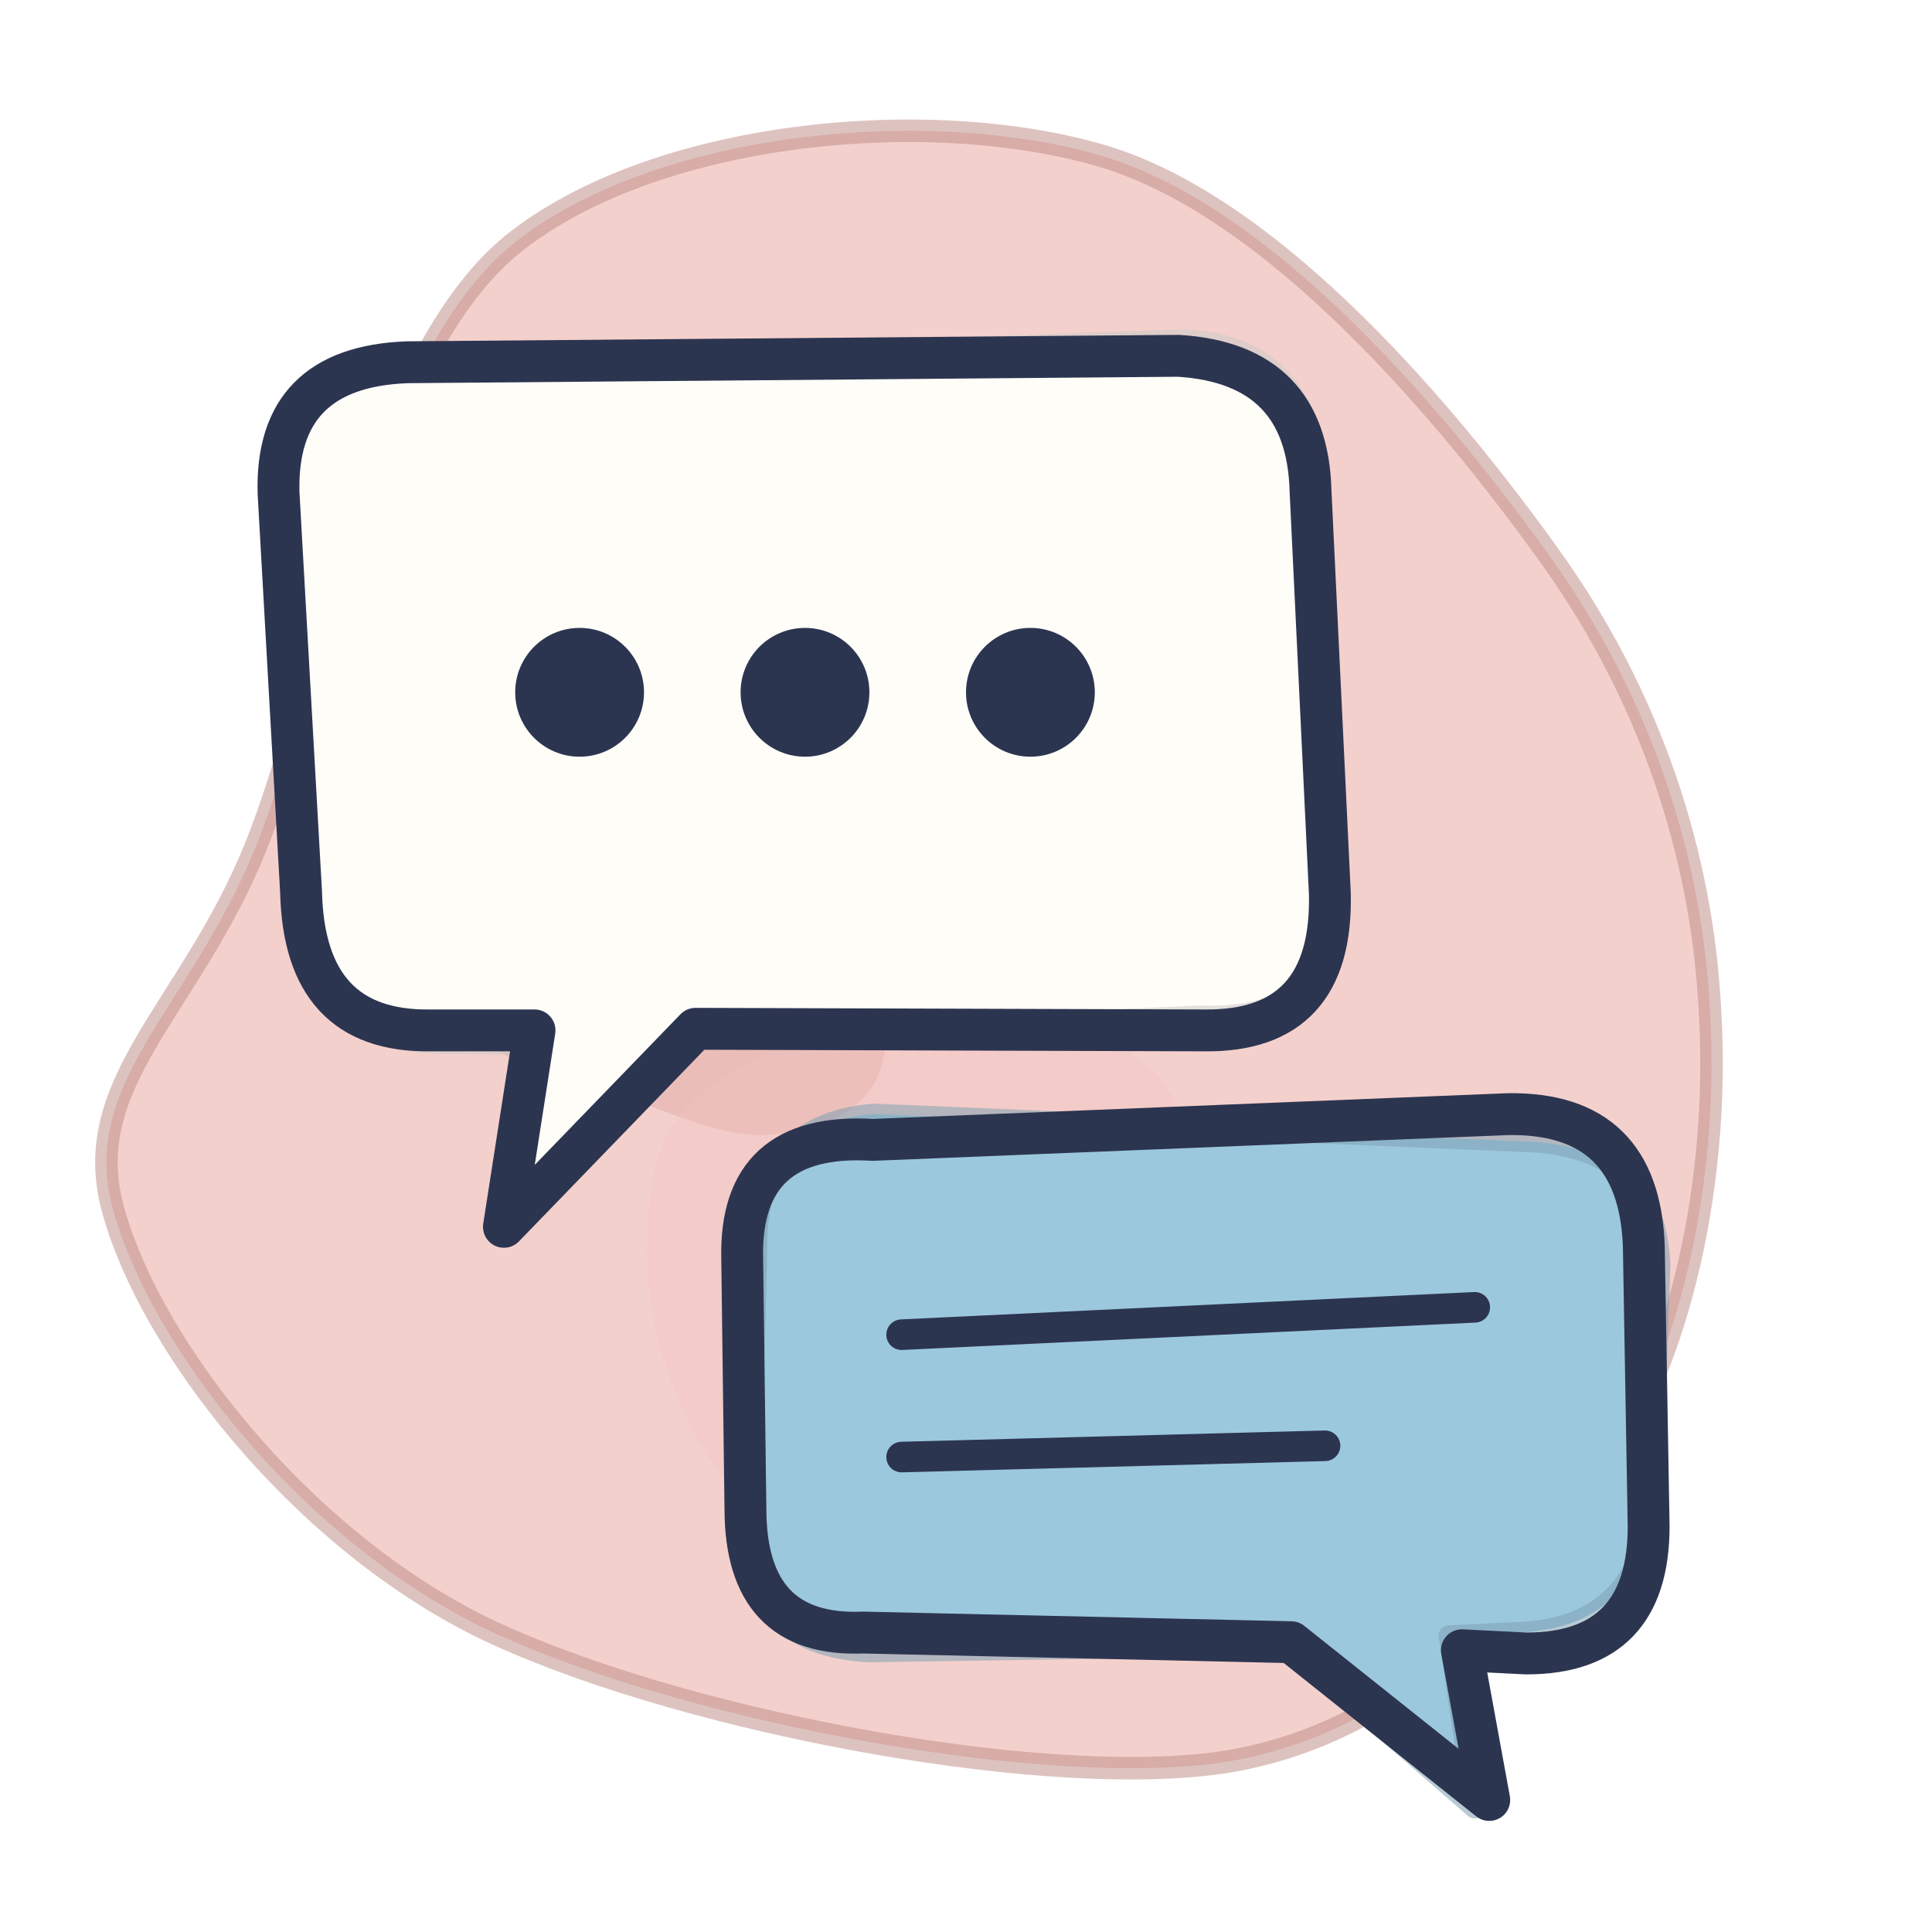
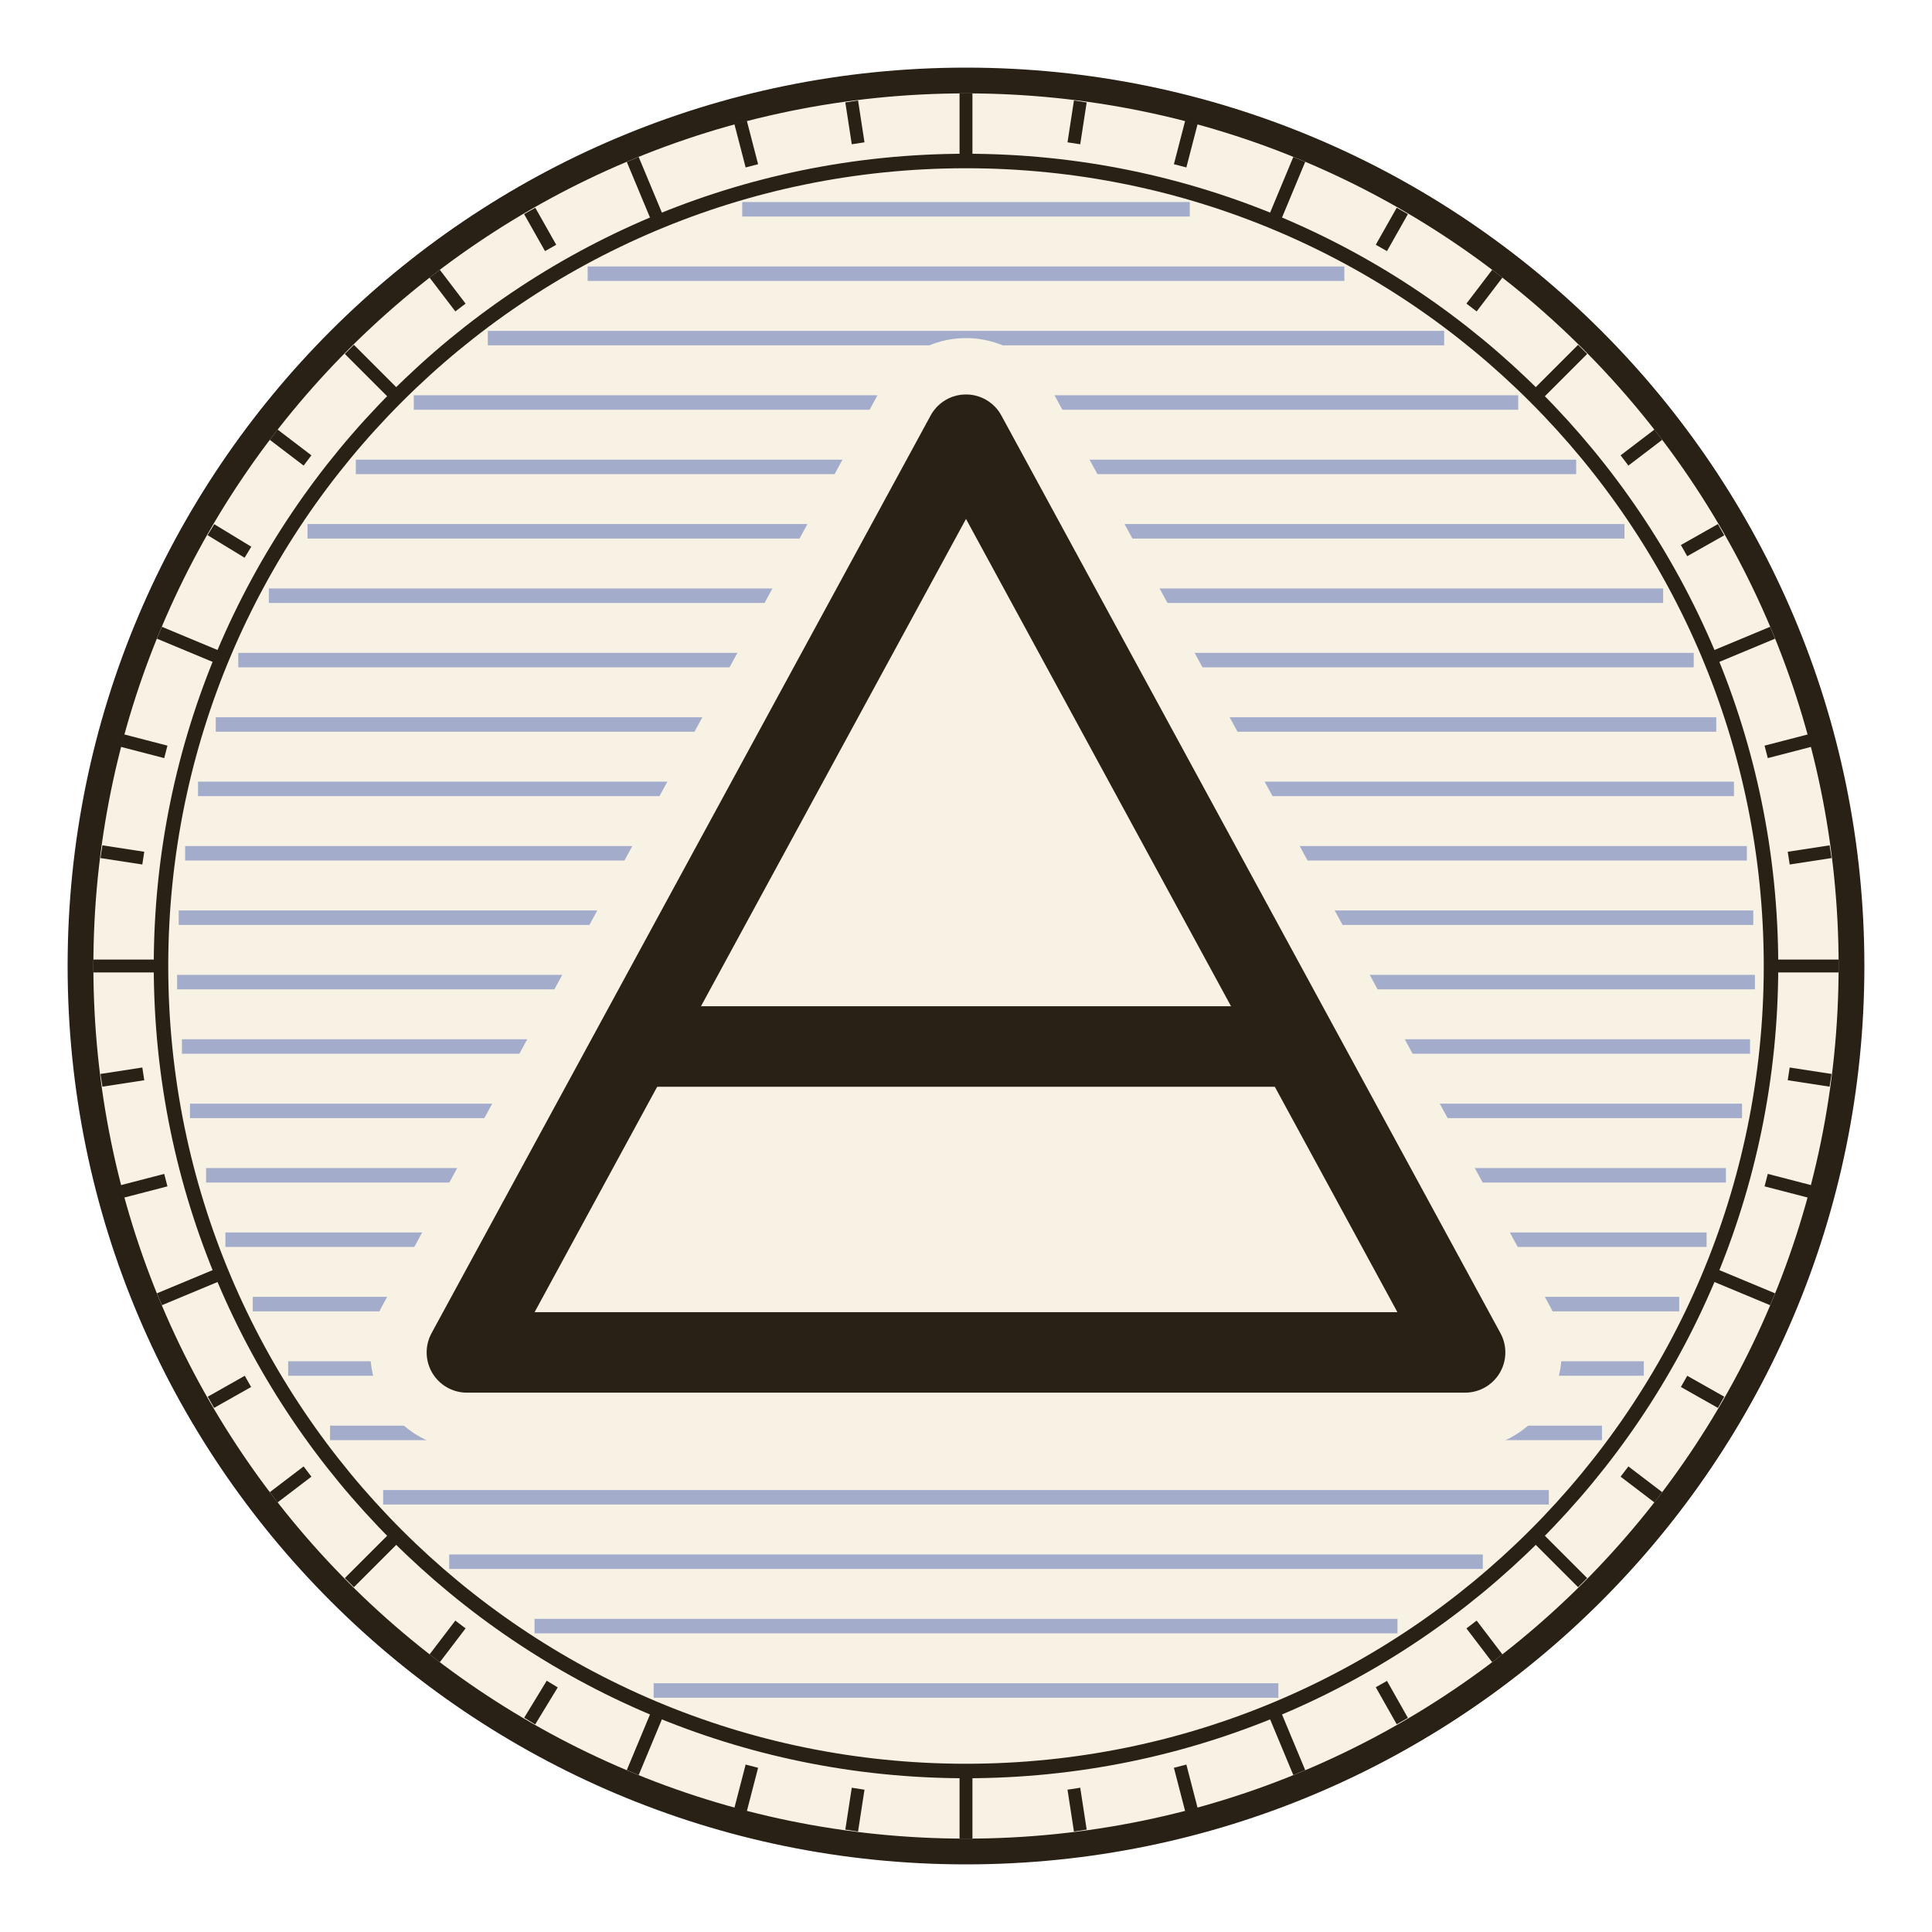
<svg xmlns="http://www.w3.org/2000/svg" width="120" height="120" viewBox="0 0 120 120">
-   <path d="M106.2 62.6 C106.8 72.1 104.9 83.3 99.8 91.1 C94.7 98.9 87.4 107.8 75.7 109.5 C64.0 111.1 41.2 106.6 29.8 101.0 C18.4 95.3 9.4 83.5 7.1 75.4 C4.7 67.4 11.7 62.8 15.8 52.8 C19.9 42.8 23.0 22.4 31.8 15.2 C40.6 8.1 57.7 6.5 68.5 9.7 C79.2 12.9 90.0 25.8 96.3 34.6 C102.6 43.4 105.7 53.2 106.2 62.6Z" fill="#EBA9A3" opacity="0.55" />
-   <path d="M54.8 56.5 C55.1 59.3 55.6 64.8 54.4 67.1 C53.2 69.5 50.1 70.4 47.5 70.5 C44.9 70.6 41.7 69.2 38.6 68.0 C35.5 66.8 29.9 65.9 28.9 63.4 C28.0 60.9 31.6 56.6 32.8 53.2 C34.0 49.8 34.3 44.4 36.3 43.0 C38.4 41.7 42.5 43.8 45.2 45.0 C47.8 46.1 50.6 47.9 52.2 49.8 C53.8 51.7 54.4 53.6 54.8 56.5Z" fill="#D89B96" opacity="0.35" />
-   <path d="M75.1 78.0 C75.1 81.4 74.1 84.6 71.8 87.2 C69.5 89.8 65.5 92.3 61.5 93.4 C57.5 94.5 51.1 95.5 47.6 93.9 C44.2 92.3 42.1 87.5 41.0 83.7 C39.9 80.0 39.9 74.4 41.1 71.2 C42.3 68.1 45.5 66.5 48.4 65.0 C51.4 63.5 55.1 62.1 59.0 62.3 C62.8 62.6 68.9 63.9 71.6 66.5 C74.3 69.1 75.1 74.5 75.1 78.0Z" fill="#F1C3BF" opacity="0.35" />
-   <path d="M106.2 62.6 C106.8 72.1 104.9 83.3 99.8 91.1 C94.7 98.9 87.4 107.8 75.7 109.5 C64.0 111.1 41.2 106.6 29.8 101.0 C18.4 95.3 9.4 83.5 7.1 75.4 C4.7 67.4 11.7 62.8 15.8 52.8 C19.9 42.8 23.0 22.4 31.8 15.2 C40.6 8.1 57.7 6.5 68.5 9.7 C79.2 12.9 90.0 25.8 96.3 34.6 C102.6 43.4 105.7 53.2 106.2 62.6Z" fill="none" stroke="#BC8782" stroke-width="1.4" opacity="0.5" />
-   <path d="M17.9 30Q17.5 22.4 25.3 22.8L73.5 21.1Q81.3 21.4 81.9 30L83.1 56Q82.8 63.4 74.6 63.1L43.5 64.5L31 76.8L33.5 64.9L26.8 64.8Q18.7 64.3 18.9 56Z" fill="#FFFDF8" />
-   <path d="M17.9 30Q17.5 22.4 25.3 22.8L73.5 21.1Q81.3 21.4 81.9 30L83.1 56Q82.8 63.4 74.6 63.1L43.5 64.5L31 76.8L33.5 64.9L26.8 64.8Q18.7 64.3 18.9 56Z" fill="none" stroke="#CCCAC6" stroke-width="1.3" stroke-linecap="round" stroke-linejoin="round" opacity="0.55" />
-   <path d="M47 77.9Q46.8 69.8 54.3 69.2L94.6 70.9Q102.8 71.1 103.1 78.6L102.6 92.9Q102.1 101.2 94.1 101.4L90 101.6L91.6 112.3L80 102.2L54 102.6Q46.1 102.2 46.6 94.2Z" fill="#9CC8DE" />
-   <path d="M47 77.9Q46.8 69.8 54.3 69.2L94.6 70.9Q102.8 71.1 103.1 78.6L102.6 92.9Q102.1 101.2 94.1 101.4L90 101.6L91.6 112.3L80 102.2L54 102.6Q46.1 102.2 46.6 94.2Z" fill="none" stroke="#7DA0B2" stroke-width="1.3" stroke-linecap="round" stroke-linejoin="round" opacity="0.55" />
-   <path d="M17.3 30.6Q17.1 22.8 25.3 22.5L73.2 22.1Q81.2 22.6 81.4 30.5L82.6 55.5Q82.8 64.1 74.8 64L43.2 63.9L31.3 76.2L33.2 64L26.7 64Q18.9 64.1 18.7 55.4Z" fill="none" stroke="#2C3550" stroke-width="2.6" stroke-linecap="round" stroke-linejoin="round" />
-   <circle cx="36" cy="43" r="4" fill="#2C3550" />
-   <circle cx="50" cy="43" r="4" fill="#2C3550" />
-   <circle cx="64" cy="43" r="4" fill="#2C3550" />
-   <path d="M46.1 78.2Q45.9 70.3 54.2 70.8L93.7 69.2Q101.8 69.1 102.1 77.4L102.4 94.8Q102.4 102.7 94.8 102.7L90.8 102.5L92.5 111.8L80.2 102L53.6 101.4Q46.3 101.7 46.3 93.7Z" fill="none" stroke="#2C3550" stroke-width="2.6" stroke-linecap="round" stroke-linejoin="round" />
-   <path d="M56 82.9L91.6 81.2M56 90.5L82.3 89.8" fill="none" stroke="#2C3550" stroke-width="1.9" stroke-linecap="round" stroke-linejoin="round" />
+   <circle cx="60" cy="60" r="55" fill="#F8F2E4" stroke="#2A2116" stroke-width="1.6" />
+   <path d="M46.1 13.0H73.9M36.5 17.0H83.5M30.3 21.0H89.7M25.7 25.0H94.3M22.1 29.0H97.9M19.1 33.0H100.9M16.7 37.0H103.3M14.8 41.0H105.2M13.4 45.0H106.6M12.3 49.0H107.7M11.5 53.0H108.5M11.1 57.0H108.9M11.0 61.0H109.0M11.3 65.0H108.7M11.8 69.0H108.2M12.8 73.0H107.2M14.0 77.0H106.0M15.7 81.0H104.3M17.9 85.0H102.1M20.5 89.0H99.5M23.8 93.0H96.2M27.9 97.0H92.1M33.2 101.0H86.8M40.6 105.0H79.4" stroke="#A3ADCB" stroke-width="0.9" fill="none" />
+   <circle cx="60" cy="60" r="50" fill="none" stroke="#2A2116" stroke-width="0.9" />
+   <path d="M110.3 60.0L114.2 60.0M111.1 66.7L113.7 67.1M109.7 73.3L112.4 74.0M106.5 79.2L110.1 80.7M104.6 85.8L106.9 87.1M100.9 91.4L103.0 93.0M95.6 95.6L98.3 98.3M91.4 100.9L93.0 103.0M85.8 104.6L87.1 106.9M79.2 106.5L80.7 110.1M73.3 109.7L74.0 112.4M66.7 111.1L67.1 113.7M60.0 110.3L60.0 114.2M53.3 111.1L52.9 113.7M46.7 109.7L46.0 112.4M40.8 106.5L39.3 110.1M34.3 104.6L32.9 106.9M28.6 100.9L27.0 103.0M24.4 95.6L21.7 98.3M19.1 91.4L17.0 93.0M15.4 85.8L13.1 87.1M13.5 79.2L9.9 80.7M10.3 73.3L7.6 74.0M8.9 66.7L6.3 67.1M9.7 60.0L5.8 60.0M8.9 53.3L6.3 52.9M10.3 46.7L7.6 46.0M13.5 40.8L9.9 39.3M15.4 34.3L13.1 32.9M19.1 28.6L17.0 27.0M24.4 24.4L21.7 21.7M28.6 19.1L27.0 17.0M34.2 15.4L32.9 13.1M40.8 13.5L39.3 9.9M46.7 10.3L46.0 7.6M53.3 8.9L52.9 6.3M60.0 9.7L60.0 5.8M66.7 8.9L67.1 6.3M73.3 10.3L74.0 7.6M79.2 13.5L80.7 9.9M85.8 15.4L87.1 13.1M91.4 19.1L93.0 17.0M95.6 24.4L98.3 21.7M100.9 28.6L103.0 27.0M104.6 34.2L106.9 32.9M106.5 40.8L110.1 39.3M109.7 46.7L112.4 46.0M111.1 53.3L113.7 52.9" stroke="#2A2116" stroke-width="0.8" fill="none" />
+   <g fill="none" stroke="#F8F2E4" stroke-width="12" stroke-linecap="round" stroke-linejoin="round">
+     <path d="M60 27 L91 84 H29 Z" />
+     <path d="M40 65 H80" />
+   </g>
+   <path d="M60 27 L91 84 H29 Z" fill="#F8F2E4" stroke="#2A2116" stroke-width="5" stroke-linejoin="round" />
+   <path d="M40 65 H80" fill="none" stroke="#2A2116" stroke-width="5" stroke-linecap="round" stroke-linejoin="round" />
</svg>
